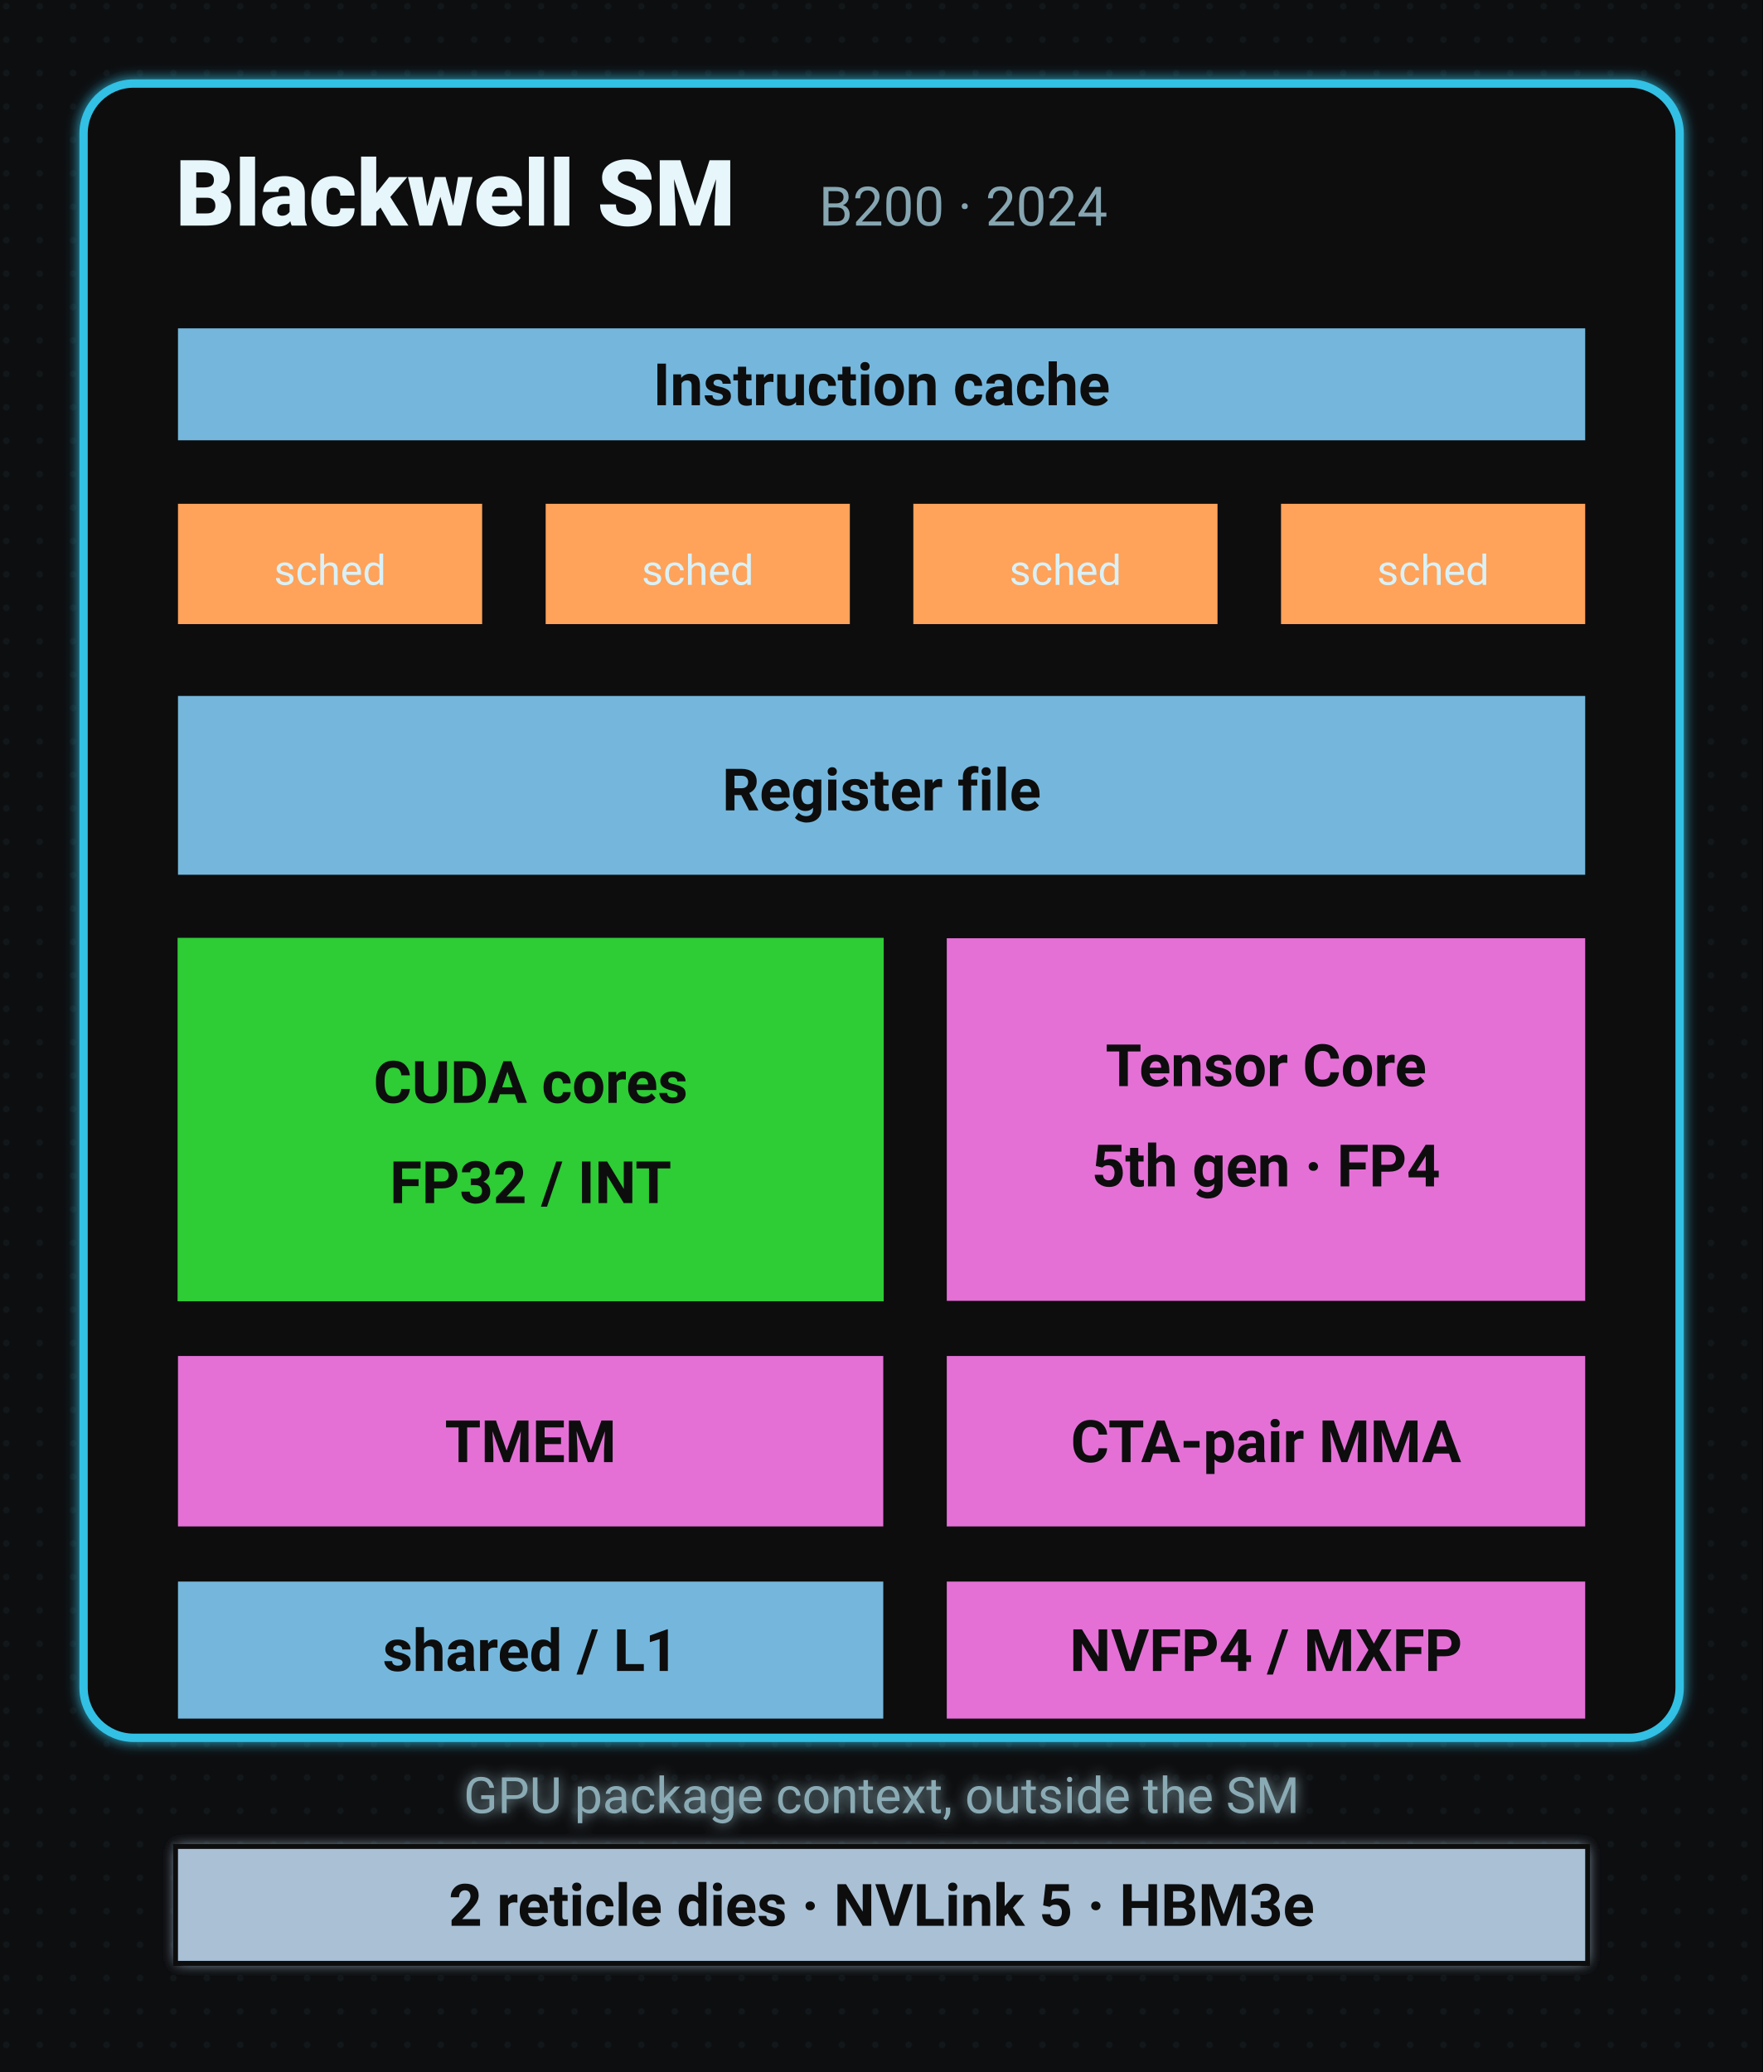
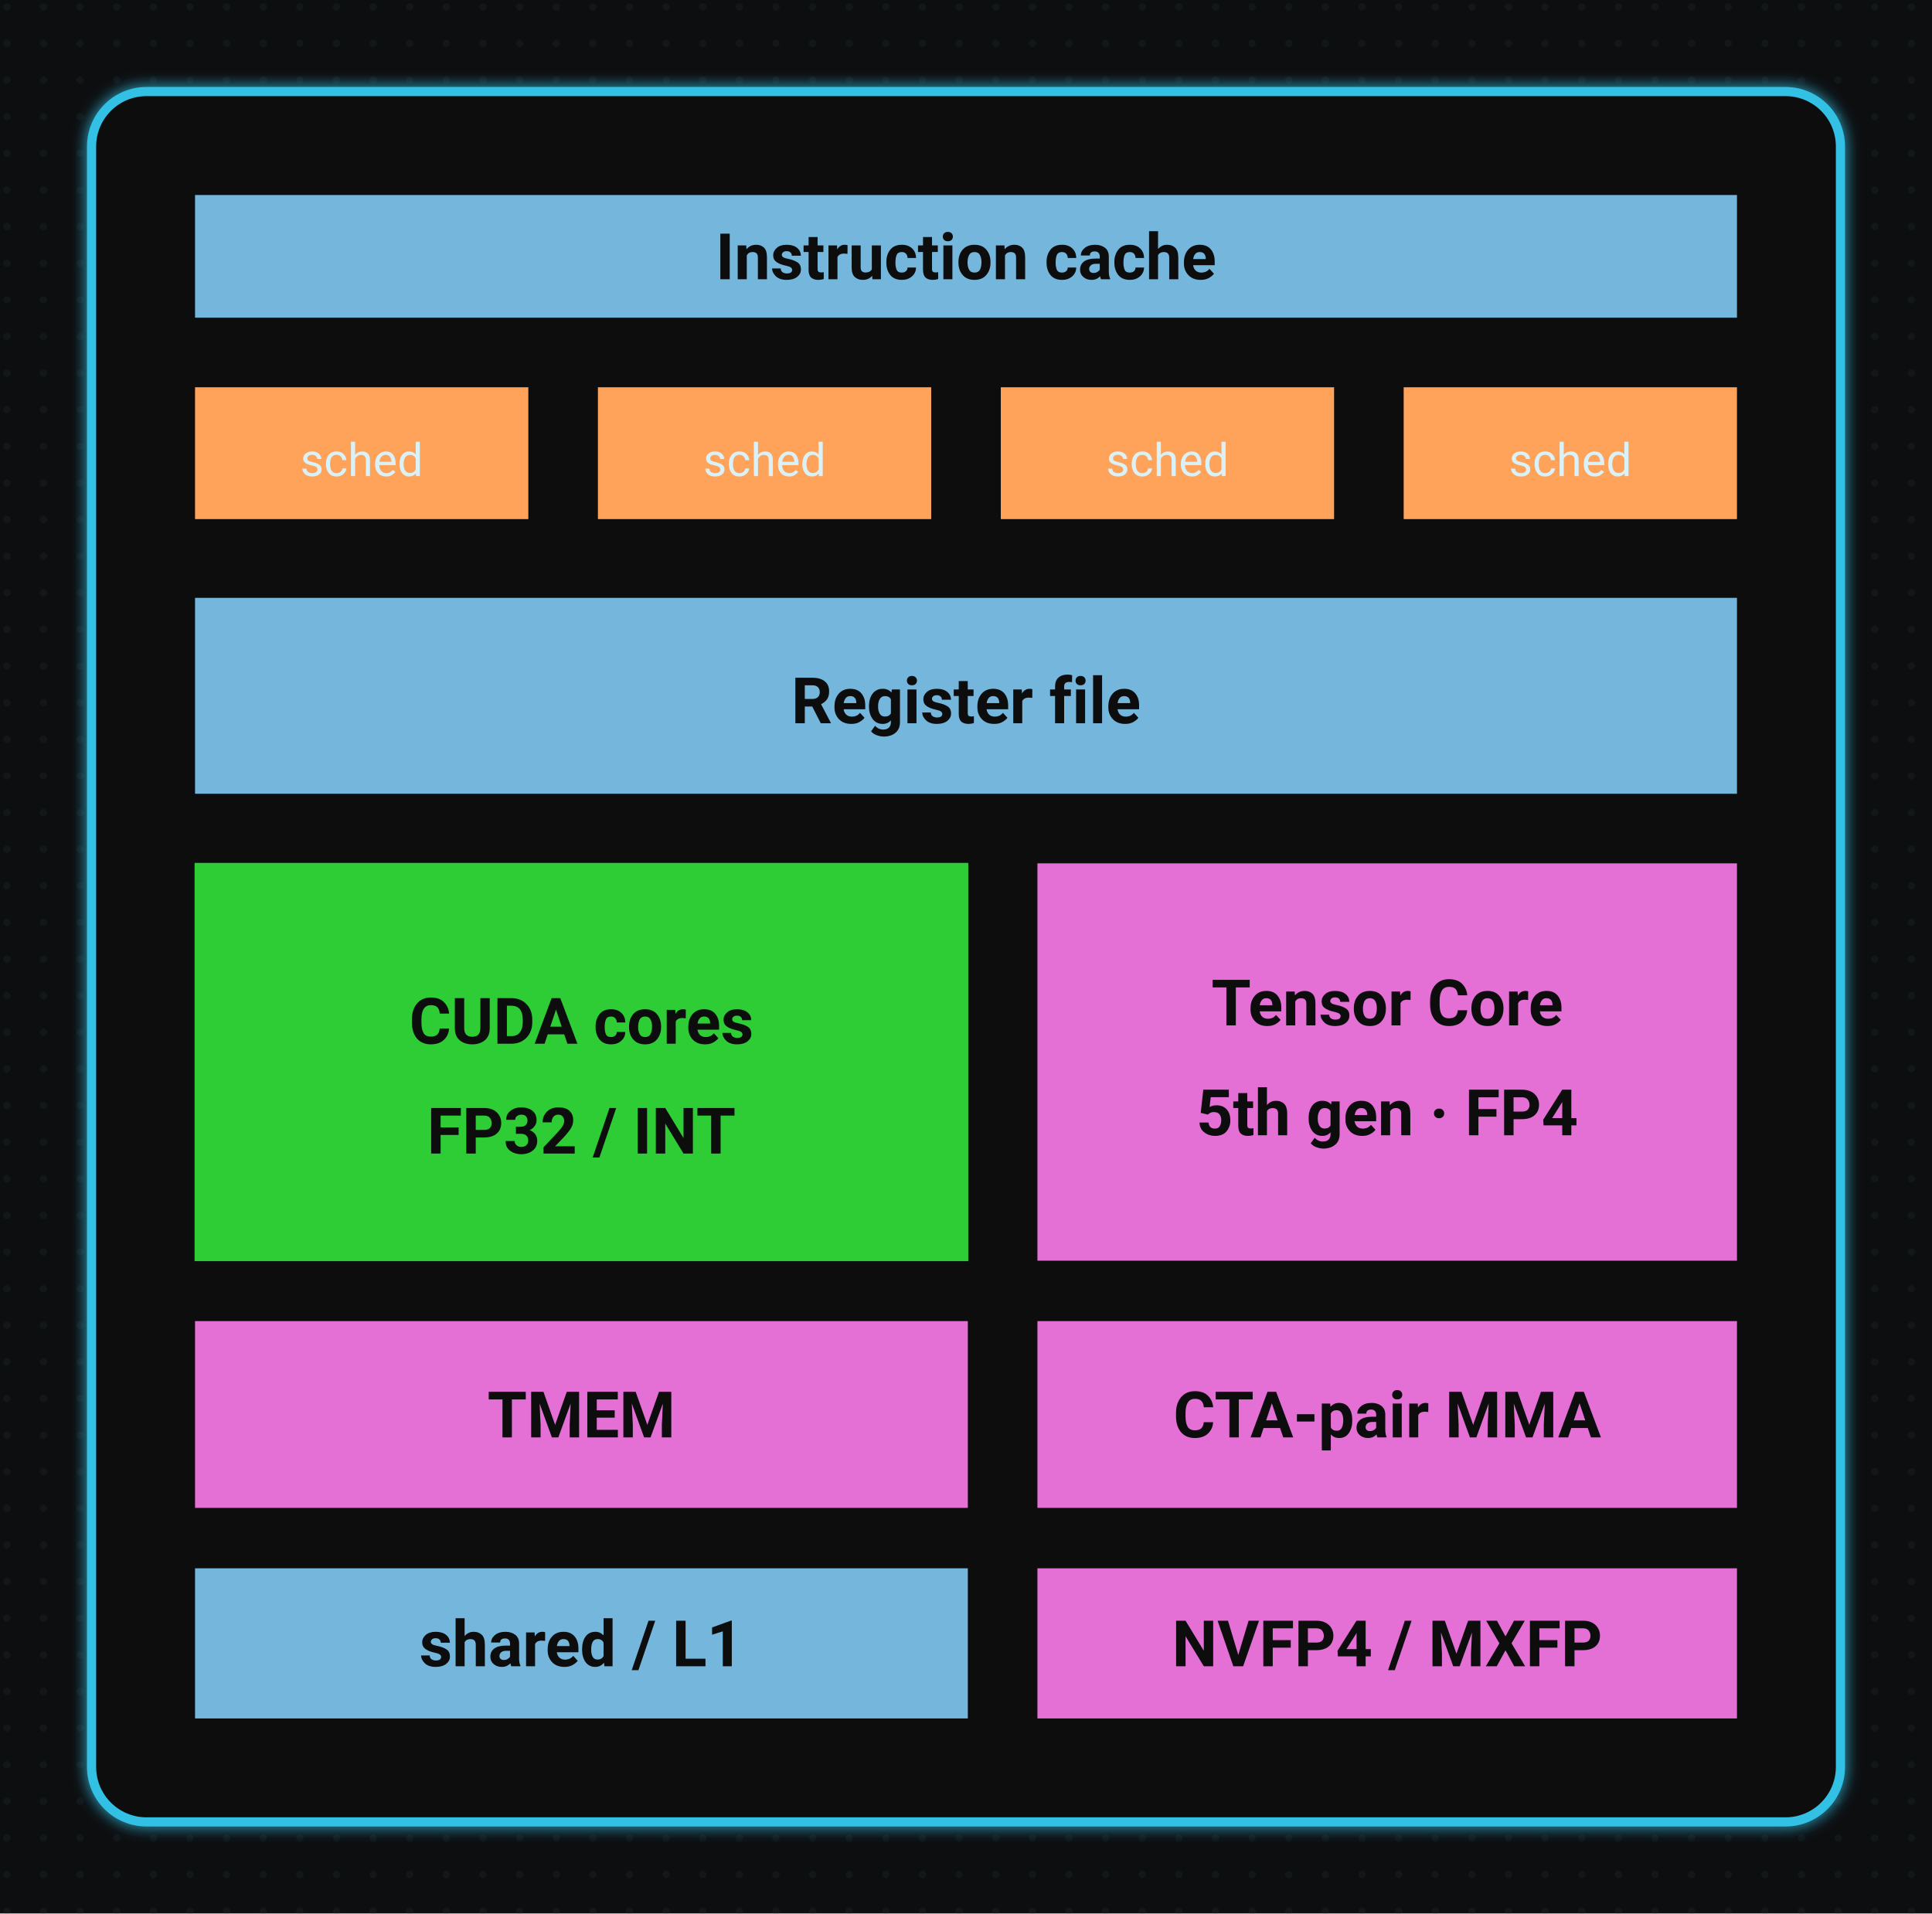
- <svg xmlns="http://www.w3.org/2000/svg" viewBox="0 0 422 496" role="img">
+ <svg xmlns="http://www.w3.org/2000/svg" viewBox="0 0 422 418" role="img">
  <style>
text{font-family:'Roboto','Noto Sans KR',-apple-system,BlinkMacSystemFont,sans-serif}
.plateTitle{font-size:22px;font-weight:800;fill:#e6f6fb}.meta{font-size:13px;fill:#86a6b1}
.label{font-size:14px;font-weight:700;fill:#0d0e10}.darkLabel{font-size:13px;font-weight:700;fill:#d9f1f7}
.small{font-size:12px;fill:#d9f1f7}.tiny{font-size:10px;fill:#d9f1f7}.note{font-size:12px;fill:#8aaab4}
.outline{fill:#0d0e10;stroke:#33c0e4;stroke-width:2}.ic{fill:#75b7dc;stroke:#0d0e10;stroke-width:1.2}
.sched{fill:#ffa25a;stroke:#0d0e10;stroke-width:1.2}.reg{fill:#75b7dc;stroke:#0d0e10;stroke-width:1.2}
.core{fill:#2dcc35;stroke:#0d0e10;stroke-width:1}.ldst{fill:#b7db75;stroke:#0d0e10;stroke-width:1}
.sfu{fill:#8fd06b;stroke:#0d0e10;stroke-width:1}.tensor{fill:#e46fd6;stroke:#0d0e10;stroke-width:1.2}
.rt{fill:#ffe14f;stroke:#0d0e10;stroke-width:1.2}.tex{fill:#4d68b7;stroke:#0d0e10;stroke-width:1.2}
.mem{fill:#75b7dc;stroke:#0d0e10;stroke-width:1.2}.hot{fill:#e46fd6;stroke:#0d0e10;stroke-width:1.2}
.fabric{fill:#a9c0d5;stroke:#0d0e10;stroke-width:1.2}.arrow{fill:#a9b0b4}
</style>
  <defs>
    <filter id="glow" x="-20%" y="-20%" width="140%" height="140%">
      <feGaussianBlur stdDeviation="1.6" result="b" />
      <feMerge>
        <feMergeNode in="b" />
        <feMergeNode in="SourceGraphic" />
      </feMerge>
    </filter>
    <pattern id="dots" width="8" height="8" patternUnits="userSpaceOnUse">
      <circle cx="1.5" cy="1.5" r="0.8" fill="#1b2a30" />
    </pattern>
  </defs>
-   <rect width="422" height="496" fill="#0d0e10" />
-   <rect width="422" height="496" fill="url(#dots)" opacity="0.32" />
+   <rect width="422" height="418" fill="#0d0e10" />
+   <rect width="422" height="418" fill="url(#dots)" opacity="0.32" />
  <g transform="translate(20 20)" filter="url(#glow)">
-     <rect width="382" height="396" rx="12" class="outline" />
-     <text x="22" y="34" class="plateTitle">Blackwell SM</text>
-     <text x="176" y="34" class="meta">B200 · 2024</text>
-     <rect x="22" y="58" width="338" height="28" class="ic" />
-     <text x="191" y="77" text-anchor="middle" class="label">Instruction cache</text>
-     <g transform="translate(22 100)">
-       <rect width="74" height="30" class="sched" />
-       <rect x="88" width="74" height="30" class="sched" />
-       <rect x="176" width="74" height="30" class="sched" />
-       <rect x="264" width="74" height="30" class="sched" />
-       <text x="37" y="20" text-anchor="middle" class="tiny" fill="#0d0e10">sched</text>
-       <text x="125" y="20" text-anchor="middle" class="tiny" fill="#0d0e10">sched</text>
-       <text x="213" y="20" text-anchor="middle" class="tiny" fill="#0d0e10">sched</text>
-       <text x="301" y="20" text-anchor="middle" class="tiny" fill="#0d0e10">sched</text>
+     <rect width="382" height="378" rx="12" class="outline" />
+     <g transform="translate(0 -36)">
+       <rect x="22" y="58" width="338" height="28" class="ic" />
+       <text x="191" y="77" text-anchor="middle" class="label">Instruction cache</text>
+       <g transform="translate(22 100)">
+         <rect width="74" height="30" class="sched" />
+         <rect x="88" width="74" height="30" class="sched" />
+         <rect x="176" width="74" height="30" class="sched" />
+         <rect x="264" width="74" height="30" class="sched" />
+         <text x="37" y="20" text-anchor="middle" class="tiny" fill="#0d0e10">sched</text>
+         <text x="125" y="20" text-anchor="middle" class="tiny" fill="#0d0e10">sched</text>
+         <text x="213" y="20" text-anchor="middle" class="tiny" fill="#0d0e10">sched</text>
+         <text x="301" y="20" text-anchor="middle" class="tiny" fill="#0d0e10">sched</text>
+       </g>
+       <rect x="22" y="146" width="338" height="44" class="reg" />
+       <text x="191" y="174" text-anchor="middle" class="label">Register file</text>
+       <rect x="22" y="204" width="170" height="88" class="core" />
+       <text x="107" y="244" text-anchor="middle" class="label">CUDA cores</text>
+       <text x="107" y="268" text-anchor="middle" class="label">FP32 / INT</text>
+       <rect x="206" y="204" width="154" height="88" class="tensor" />
+       <text x="283" y="240" text-anchor="middle" class="label">Tensor Core</text>
+       <text x="283" y="264" text-anchor="middle" class="label">5th gen · FP4</text>
+       <rect x="22" y="304" width="170" height="42" class="tensor" />
+       <text x="107" y="330" text-anchor="middle" class="label">TMEM</text>
+       <rect x="206" y="304" width="154" height="42" class="tensor" />
+       <text x="283" y="330" text-anchor="middle" class="label">CTA-pair MMA</text>
+       <rect x="22" y="358" width="170" height="34" class="mem" />
+       <text x="107" y="380" text-anchor="middle" class="label">shared / L1</text>
+       <rect x="206" y="358" width="154" height="34" class="tensor" />
+       <text x="283" y="380" text-anchor="middle" class="label">NVFP4 / MXFP</text>
    </g>
-     <rect x="22" y="146" width="338" height="44" class="reg" />
-     <text x="191" y="174" text-anchor="middle" class="label">Register file</text>
-     <rect x="22" y="204" width="170" height="88" class="core" />
-     <text x="107" y="244" text-anchor="middle" class="label">CUDA cores</text>
-     <text x="107" y="268" text-anchor="middle" class="label">FP32 / INT</text>
-     <rect x="206" y="204" width="154" height="88" class="tensor" />
-     <text x="283" y="240" text-anchor="middle" class="label">Tensor Core</text>
-     <text x="283" y="264" text-anchor="middle" class="label">5th gen · FP4</text>
-     <rect x="22" y="304" width="170" height="42" class="tensor" />
-     <text x="107" y="330" text-anchor="middle" class="label">TMEM</text>
-     <rect x="206" y="304" width="154" height="42" class="tensor" />
-     <text x="283" y="330" text-anchor="middle" class="label">CTA-pair MMA</text>
-     <rect x="22" y="358" width="170" height="34" class="mem" />
-     <text x="107" y="380" text-anchor="middle" class="label">shared / L1</text>
-     <rect x="206" y="358" width="154" height="34" class="tensor" />
-     <text x="283" y="380" text-anchor="middle" class="label">NVFP4 / MXFP</text>
-     <text x="191" y="414" text-anchor="middle" class="note">GPU package context, outside the SM</text>
-     <rect x="22" y="422" width="338" height="28" class="fabric" />
-     <text x="191" y="441" text-anchor="middle" class="label">2 reticle dies · NVLink 5 · HBM3e</text>
  </g>
</svg>
